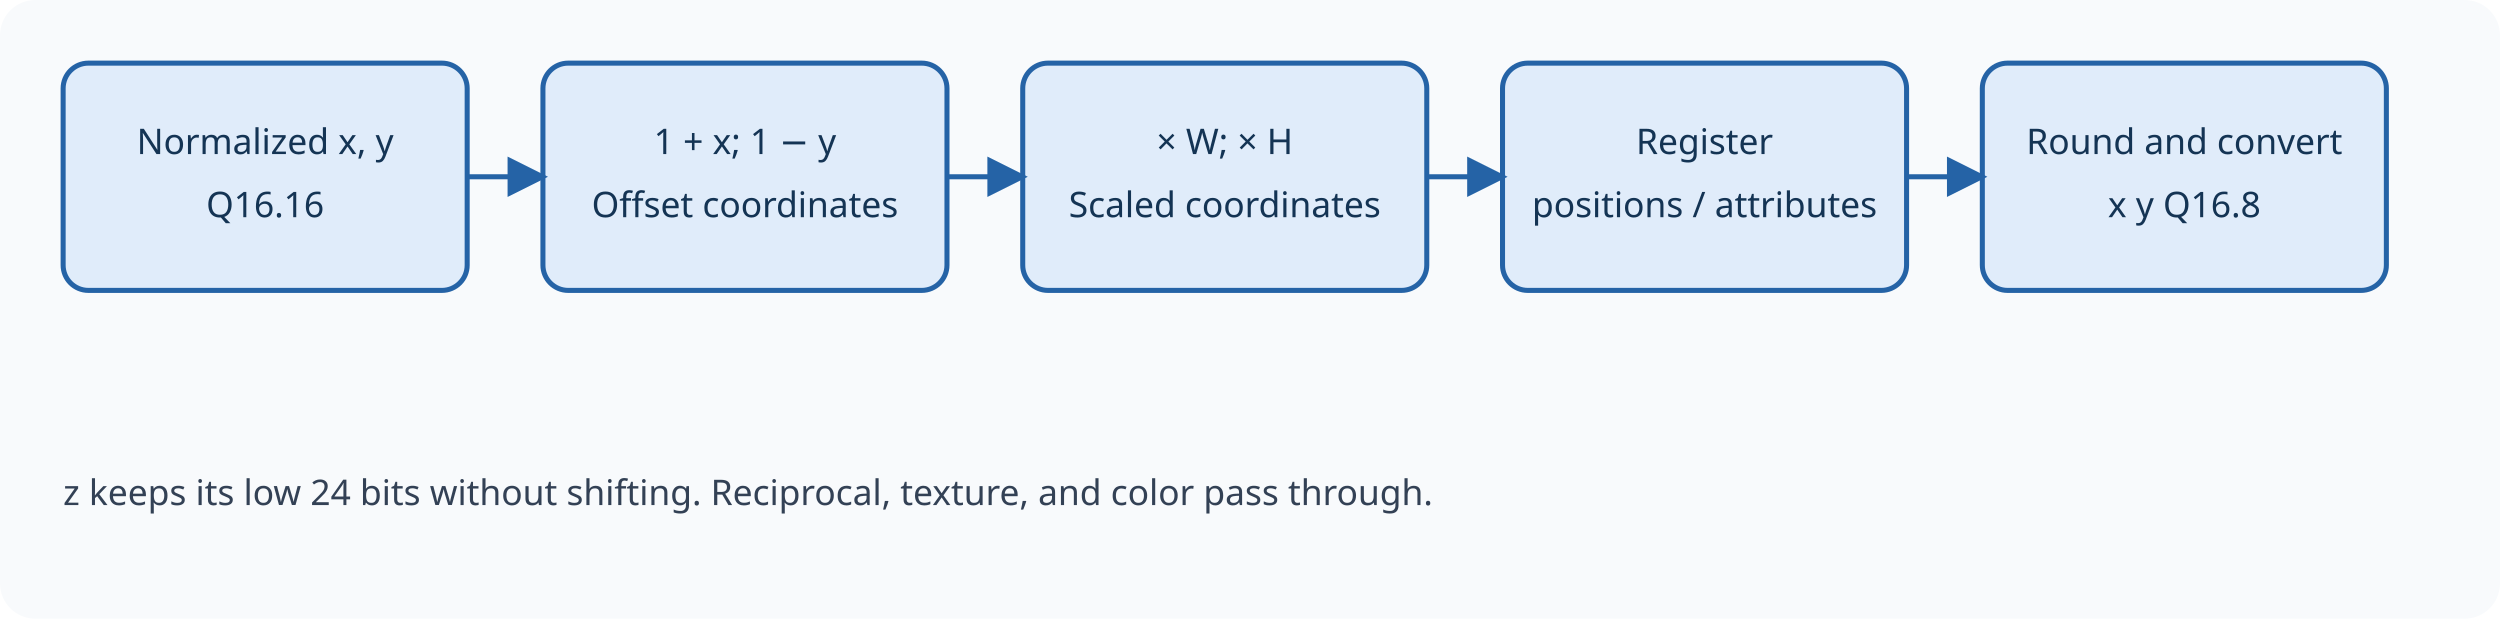
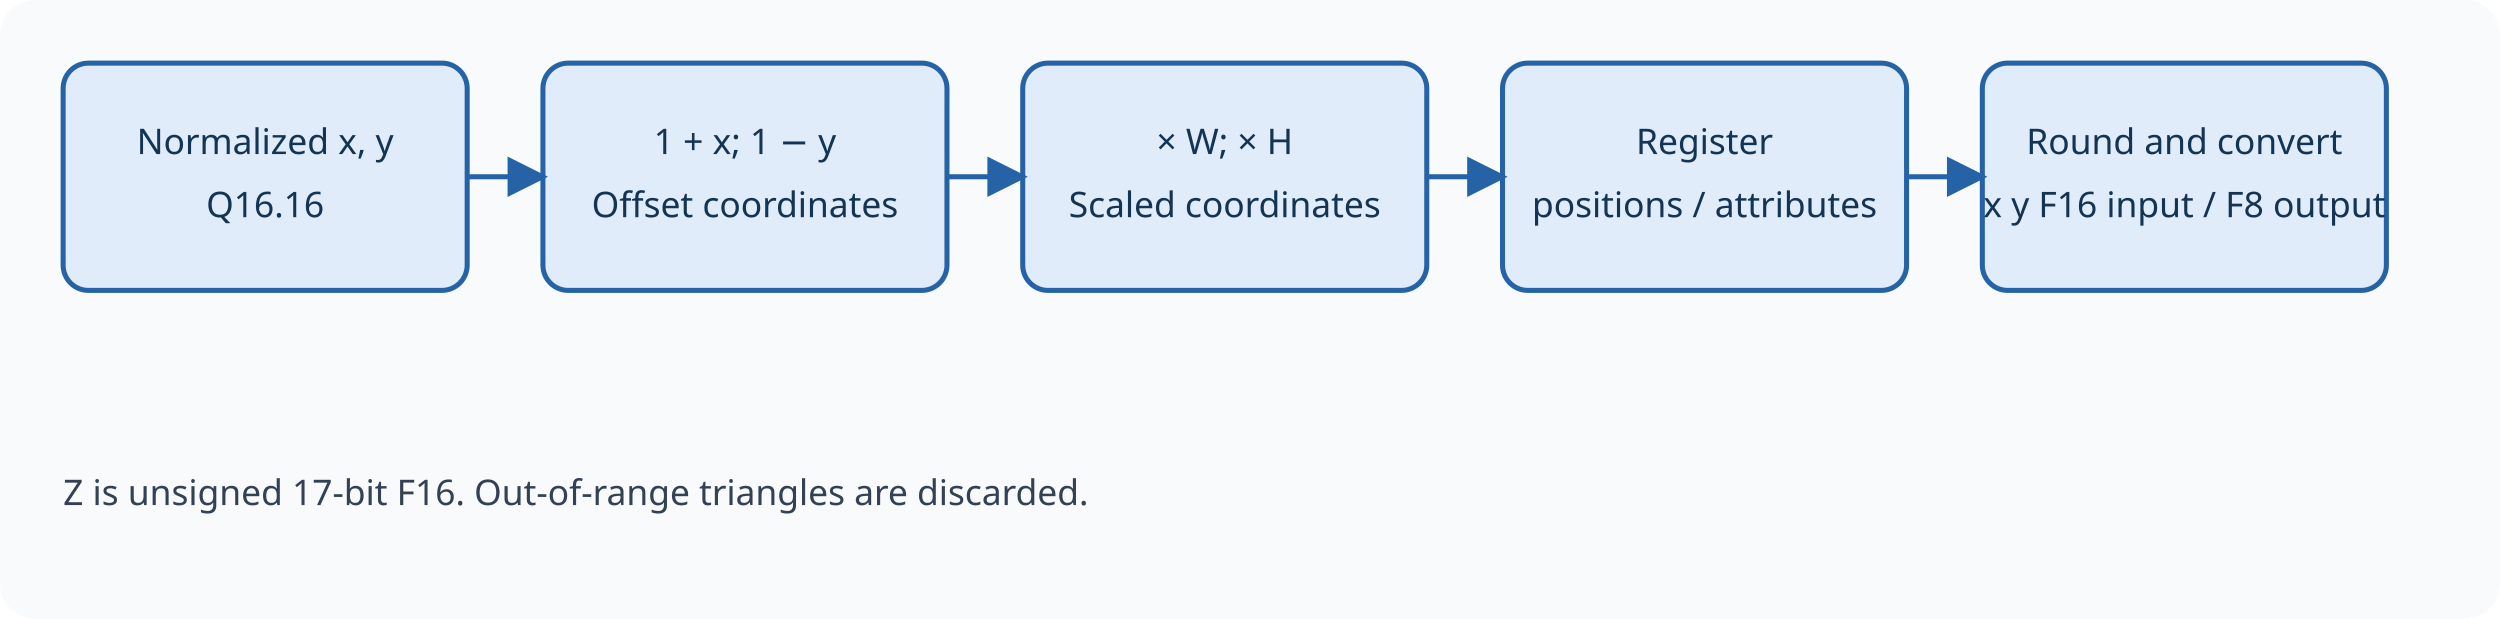
<svg xmlns="http://www.w3.org/2000/svg" viewBox="0 0 990 245" role="img">
  <defs>
    <marker id="arrow" markerWidth="8" markerHeight="8" refX="7" refY="4" orient="auto">
      <path d="M0,0 L8,4 L0,8 Z" fill="#2563a6" />
    </marker>
  </defs>
  <rect width="990" height="245" rx="14" fill="#f8fafc" />
  <rect x="25" y="25" width="160" height="90" rx="10" fill="#e0ecfa" stroke="#2563a6" stroke-width="2" />
  <text x="105" y="61" text-anchor="middle" font-family="sans-serif" font-size="14" fill="#143454">Normalized x, y</text>
  <text x="105" y="86" text-anchor="middle" font-family="sans-serif" font-size="14" fill="#143454">Q16.16</text>
  <rect x="215" y="25" width="160" height="90" rx="10" fill="#e0ecfa" stroke="#2563a6" stroke-width="2" />
  <text x="295" y="61" text-anchor="middle" font-family="sans-serif" font-size="14" fill="#143454">1 + x; 1 − y</text>
  <text x="295" y="86" text-anchor="middle" font-family="sans-serif" font-size="14" fill="#143454">Offset coordinates</text>
  <rect x="405" y="25" width="160" height="90" rx="10" fill="#e0ecfa" stroke="#2563a6" stroke-width="2" />
  <text x="485" y="61" text-anchor="middle" font-family="sans-serif" font-size="14" fill="#143454">× W; × H</text>
  <text x="485" y="86" text-anchor="middle" font-family="sans-serif" font-size="14" fill="#143454">Scaled coordinates</text>
  <rect x="595" y="25" width="160" height="90" rx="10" fill="#e0ecfa" stroke="#2563a6" stroke-width="2" />
  <text x="675" y="61" text-anchor="middle" font-family="sans-serif" font-size="14" fill="#143454">Register</text>
  <text x="675" y="86" text-anchor="middle" font-family="sans-serif" font-size="14" fill="#143454">positions / attributes</text>
  <rect x="785" y="25" width="160" height="90" rx="10" fill="#e0ecfa" stroke="#2563a6" stroke-width="2" />
  <text x="865" y="61" text-anchor="middle" font-family="sans-serif" font-size="14" fill="#143454">Round and convert</text>
-   <text x="865" y="86" text-anchor="middle" font-family="sans-serif" font-size="14" fill="#143454">x y Q16.8</text>
+   <text x="865" y="86" text-anchor="middle" font-family="sans-serif" font-size="14" fill="#143454">x y F16 input / F8 output</text>
  <path d="M 185 70 L 215 70" stroke="#2563a6" stroke-width="2" marker-end="url(#arrow)" />
  <path d="M 375 70 L 405 70" stroke="#2563a6" stroke-width="2" marker-end="url(#arrow)" />
  <path d="M 565 70 L 595 70" stroke="#2563a6" stroke-width="2" marker-end="url(#arrow)" />
  <path d="M 755 70 L 785 70" stroke="#2563a6" stroke-width="2" marker-end="url(#arrow)" />
-   <text x="25" y="200" font-family="sans-serif" font-size="14" fill="#334155">z keeps its low 24 bits without shifting. Reciprocal, texture, and color pass through.</text>
+   <text x="25" y="200" font-family="sans-serif" font-size="14" fill="#334155">Z is unsigned 17-bit F16. Out-of-range triangles are discarded.</text>
</svg>
